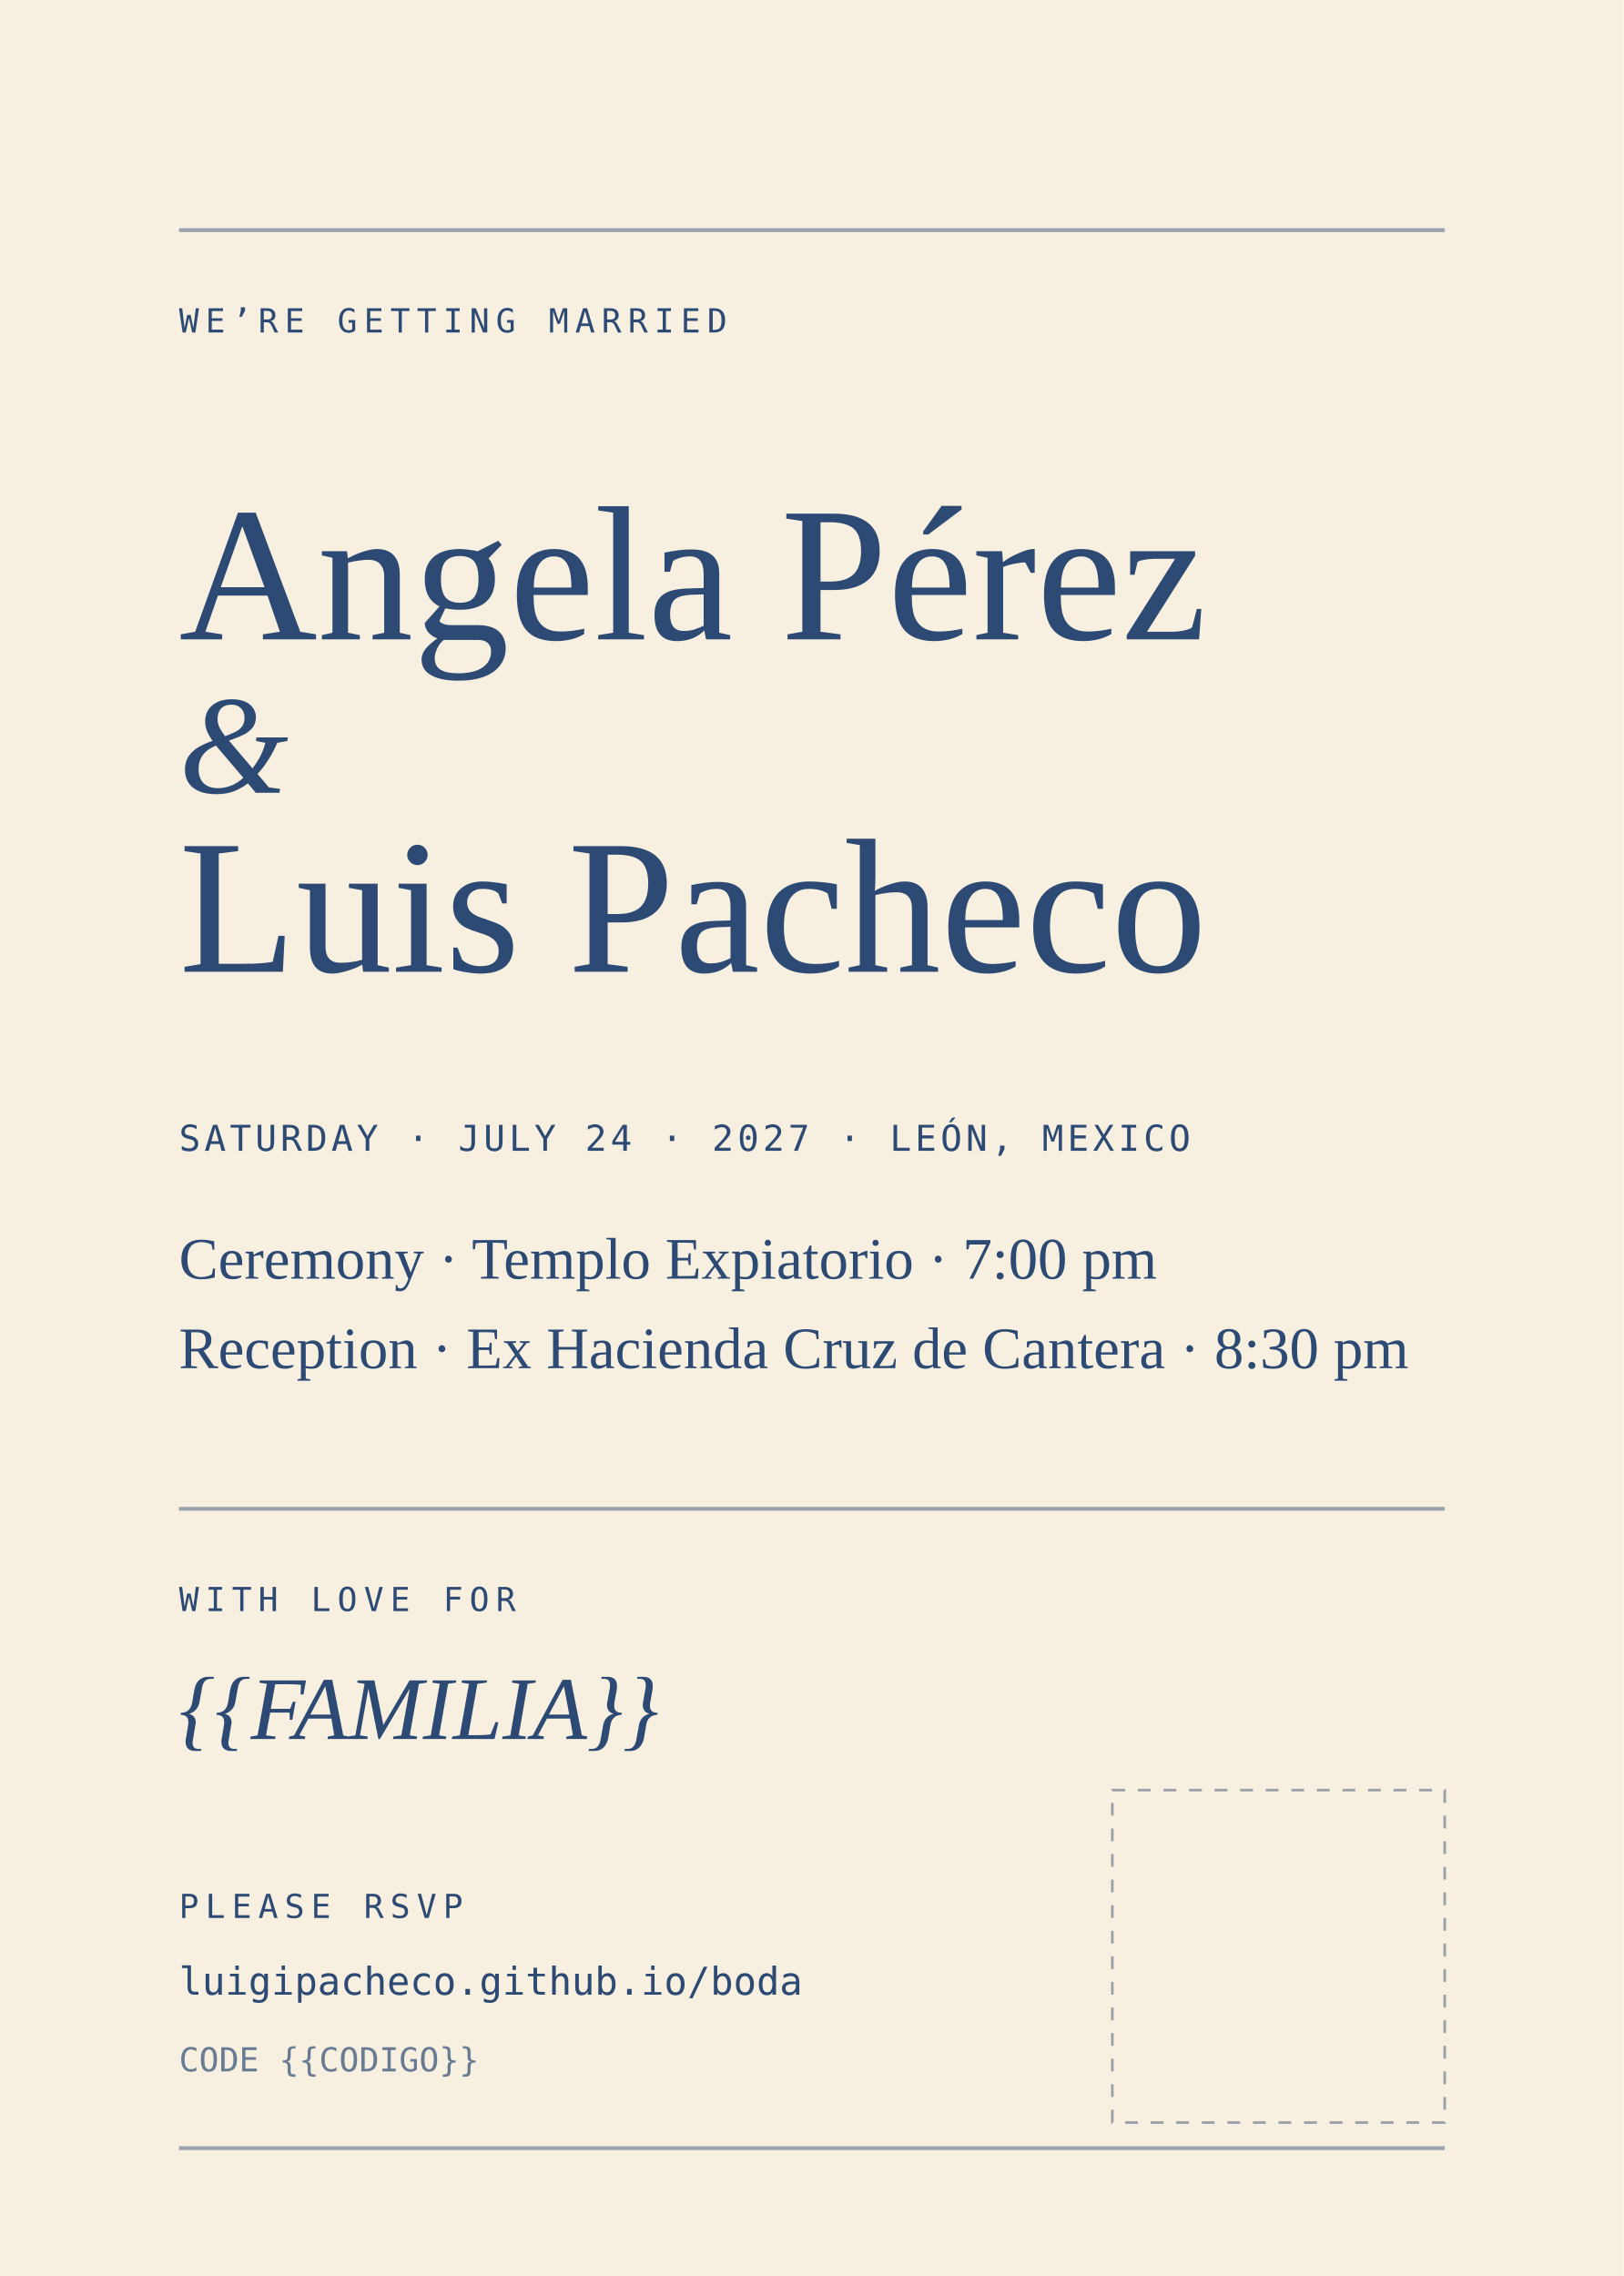
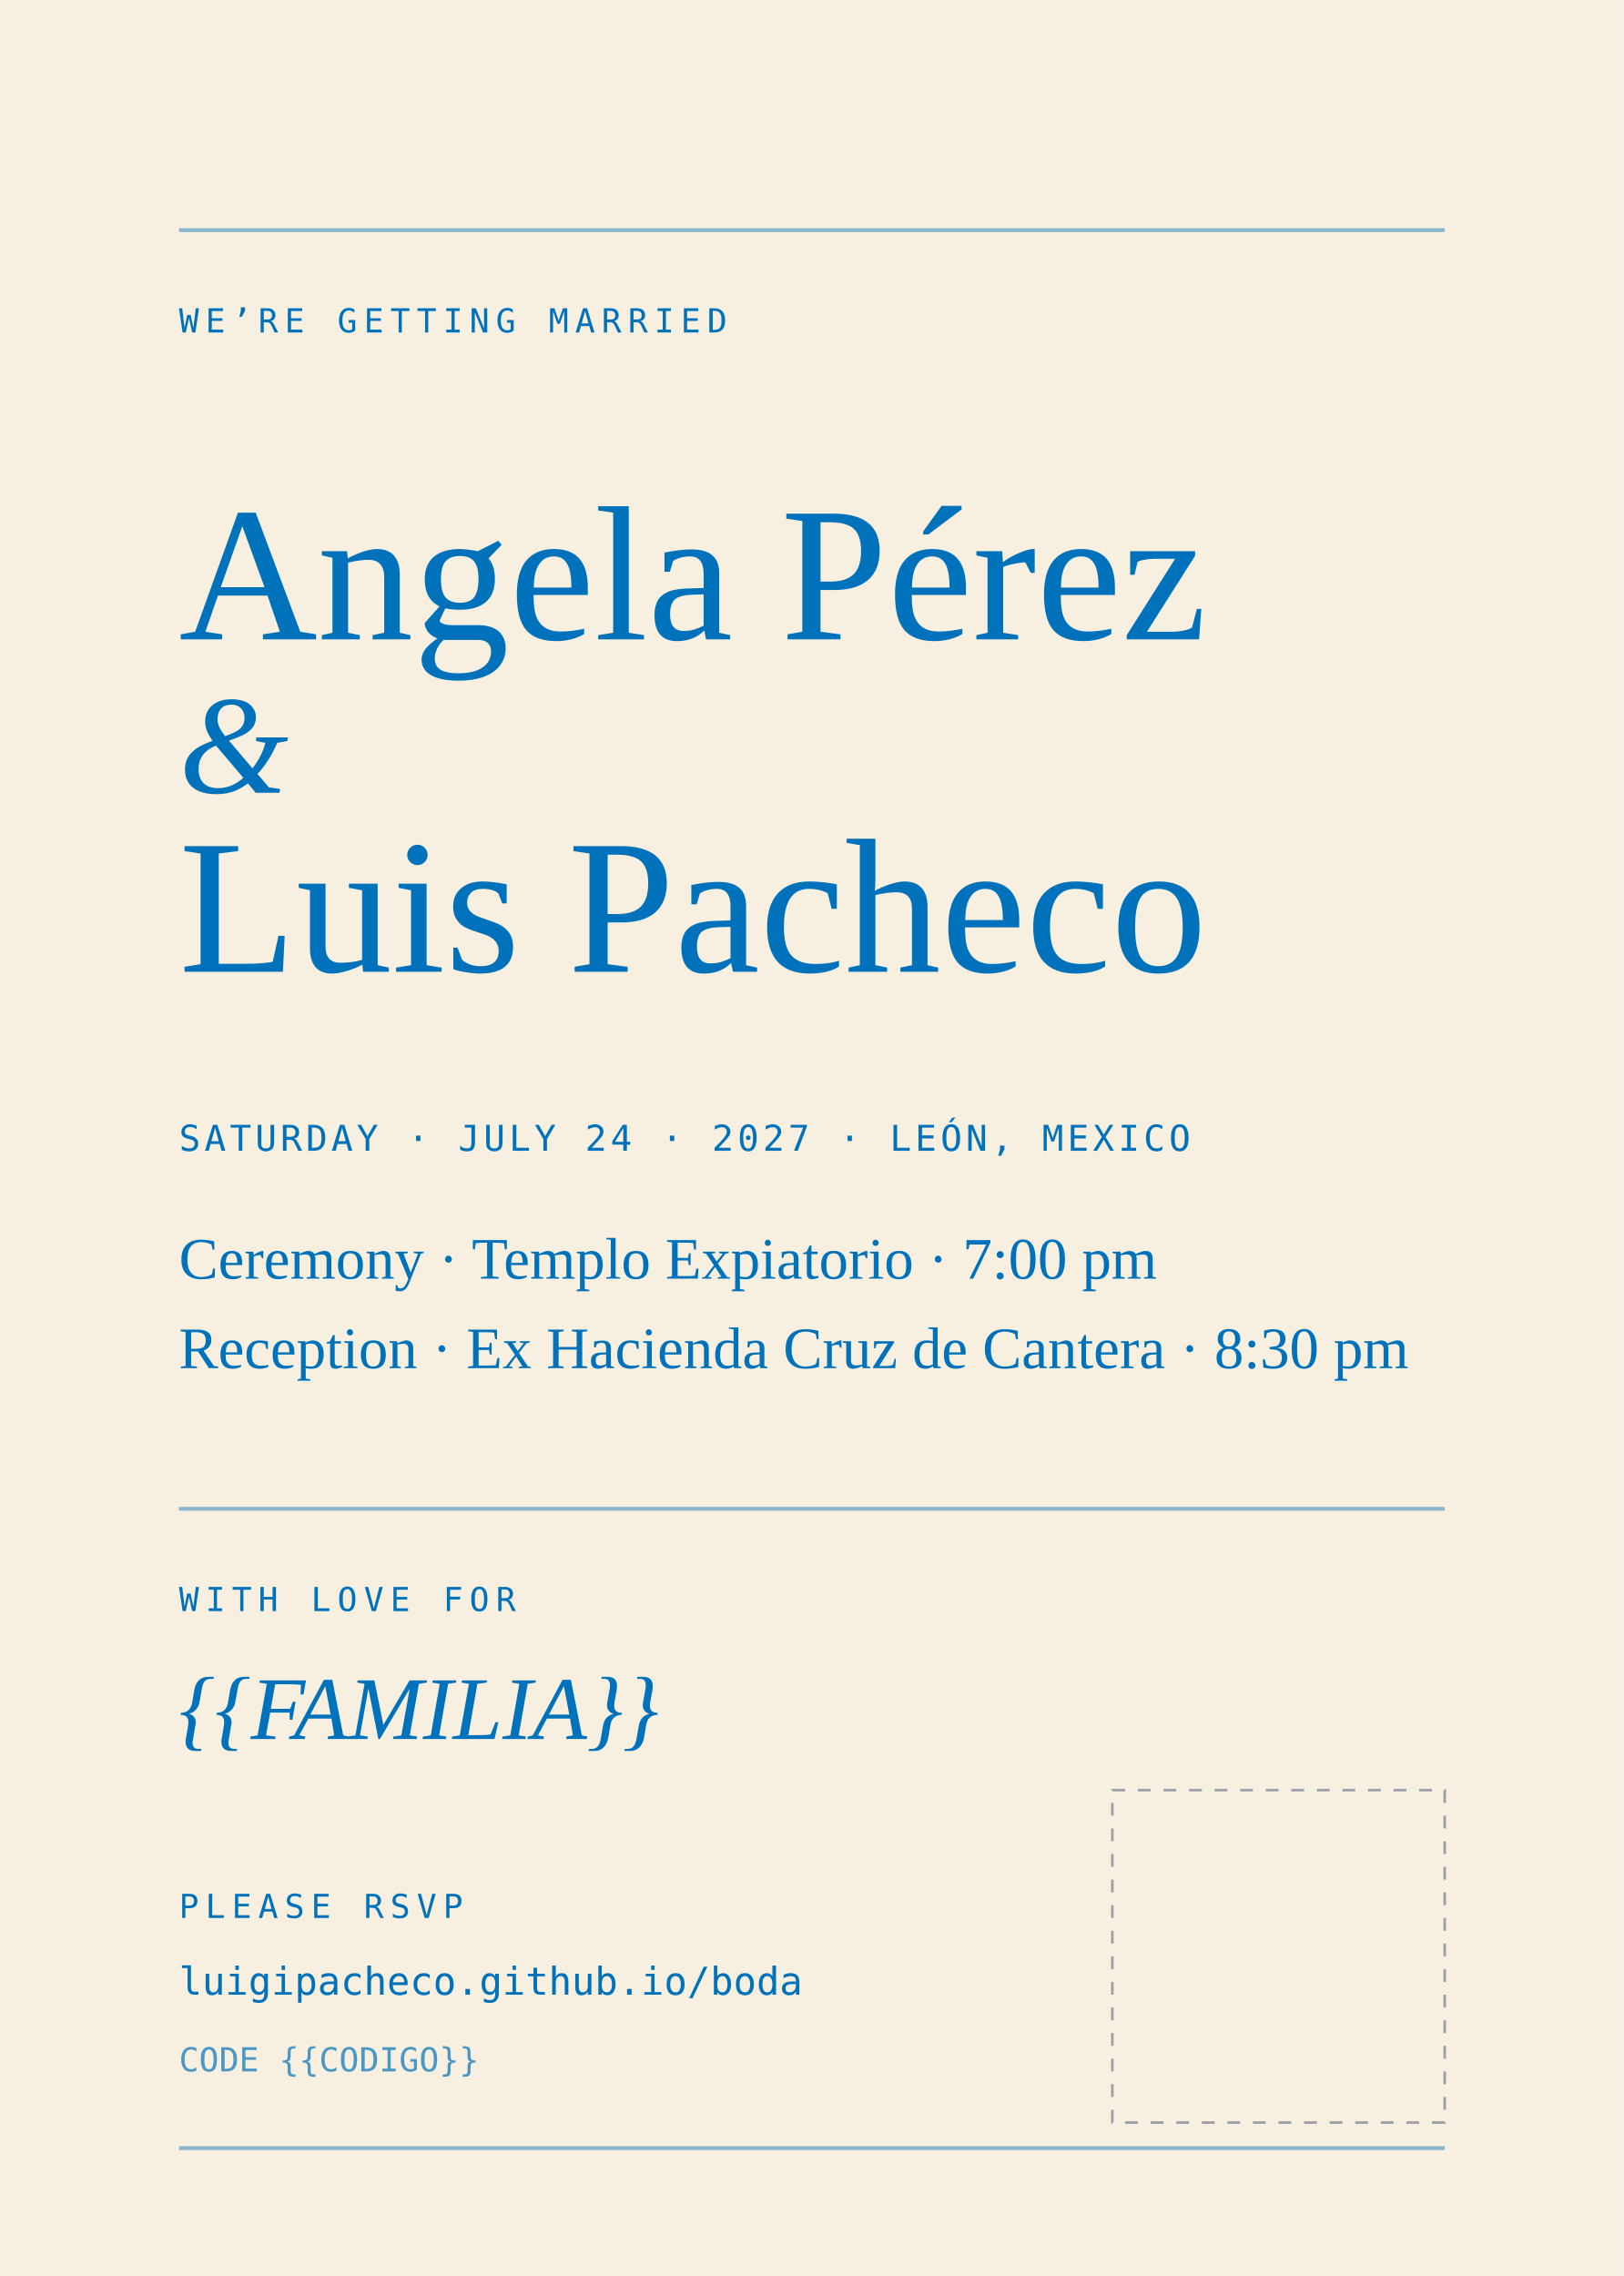
<svg xmlns="http://www.w3.org/2000/svg" width="127mm" height="178mm" viewBox="0 0 127 178">
  <defs>
    <style>
      .serif { font-family: "Cormorant Garamond", Georgia, "Times New Roman", serif; }
      .mono  { font-family: "IBM Plex Mono", Menlo, Consolas, monospace; }
-       .ink   { fill: #2c4a73; }
-       .blue  { fill: #2c4a73; }
-       .muted { fill: #2c4a73; fill-opacity: 0.7; }
+       .ink   { fill: #0072bb; }
+       .blue  { fill: #0072bb; }
+       .muted { fill: #0072bb; fill-opacity: 0.7; }
    </style>
  </defs>
  <rect width="127" height="178" fill="#f7efdf" />
-   <line x1="14" y1="18" x2="113" y2="18" stroke="#2c4a73" stroke-opacity="0.45" stroke-width="0.3" />
+   <line x1="14" y1="18" x2="113" y2="18" stroke="#0072bb" stroke-opacity="0.45" stroke-width="0.3" />
  <text x="14" y="26" class="mono blue" font-size="2.6" letter-spacing="0.5">WE’RE GETTING MARRIED</text>
  <text x="14" y="50" class="serif ink" font-size="15" font-weight="300">Angela Pérez</text>
  <text x="14" y="62" class="serif ink" font-size="11" font-style="italic">&amp;</text>
  <text x="14" y="76" class="serif ink" font-size="15" font-weight="300">Luis Pacheco</text>
  <text x="14" y="90" class="mono ink" font-size="2.8" letter-spacing="0.3">SATURDAY · JULY 24 · 2027 · LEÓN, MEXICO</text>
  <text x="14" y="100" class="serif ink" font-size="4.6">Ceremony · Templo Expiatorio · 7:00 pm</text>
  <text x="14" y="107" class="serif ink" font-size="4.6">Reception · Ex Hacienda Cruz de Cantera · 8:30 pm</text>
-   <line x1="14" y1="118" x2="113" y2="118" stroke="#2c4a73" stroke-opacity="0.45" stroke-width="0.3" />
+   <line x1="14" y1="118" x2="113" y2="118" stroke="#0072bb" stroke-opacity="0.45" stroke-width="0.3" />
  <text x="14" y="126" class="mono blue" font-size="2.6" letter-spacing="0.5">WITH LOVE FOR</text>
  <text x="14" y="136" class="serif ink" font-size="7" font-style="italic">{{FAMILIA}}</text>
  <rect id="qr" x="87" y="140" width="26" height="26" fill="none" stroke="#9aa0a8" stroke-width="0.2" stroke-dasharray="1 1" />
  <text x="14" y="150" class="mono blue" font-size="2.6" letter-spacing="0.5">PLEASE RSVP</text>
  <text x="14" y="156" class="mono ink" font-size="3">luigipacheco.github.io/boda</text>
  <text x="14" y="162" class="mono muted" font-size="2.6">CODE  {{CODIGO}}</text>
-   <line x1="14" y1="168" x2="113" y2="168" stroke="#2c4a73" stroke-opacity="0.45" stroke-width="0.3" />
+   <line x1="14" y1="168" x2="113" y2="168" stroke="#0072bb" stroke-opacity="0.45" stroke-width="0.3" />
</svg>
